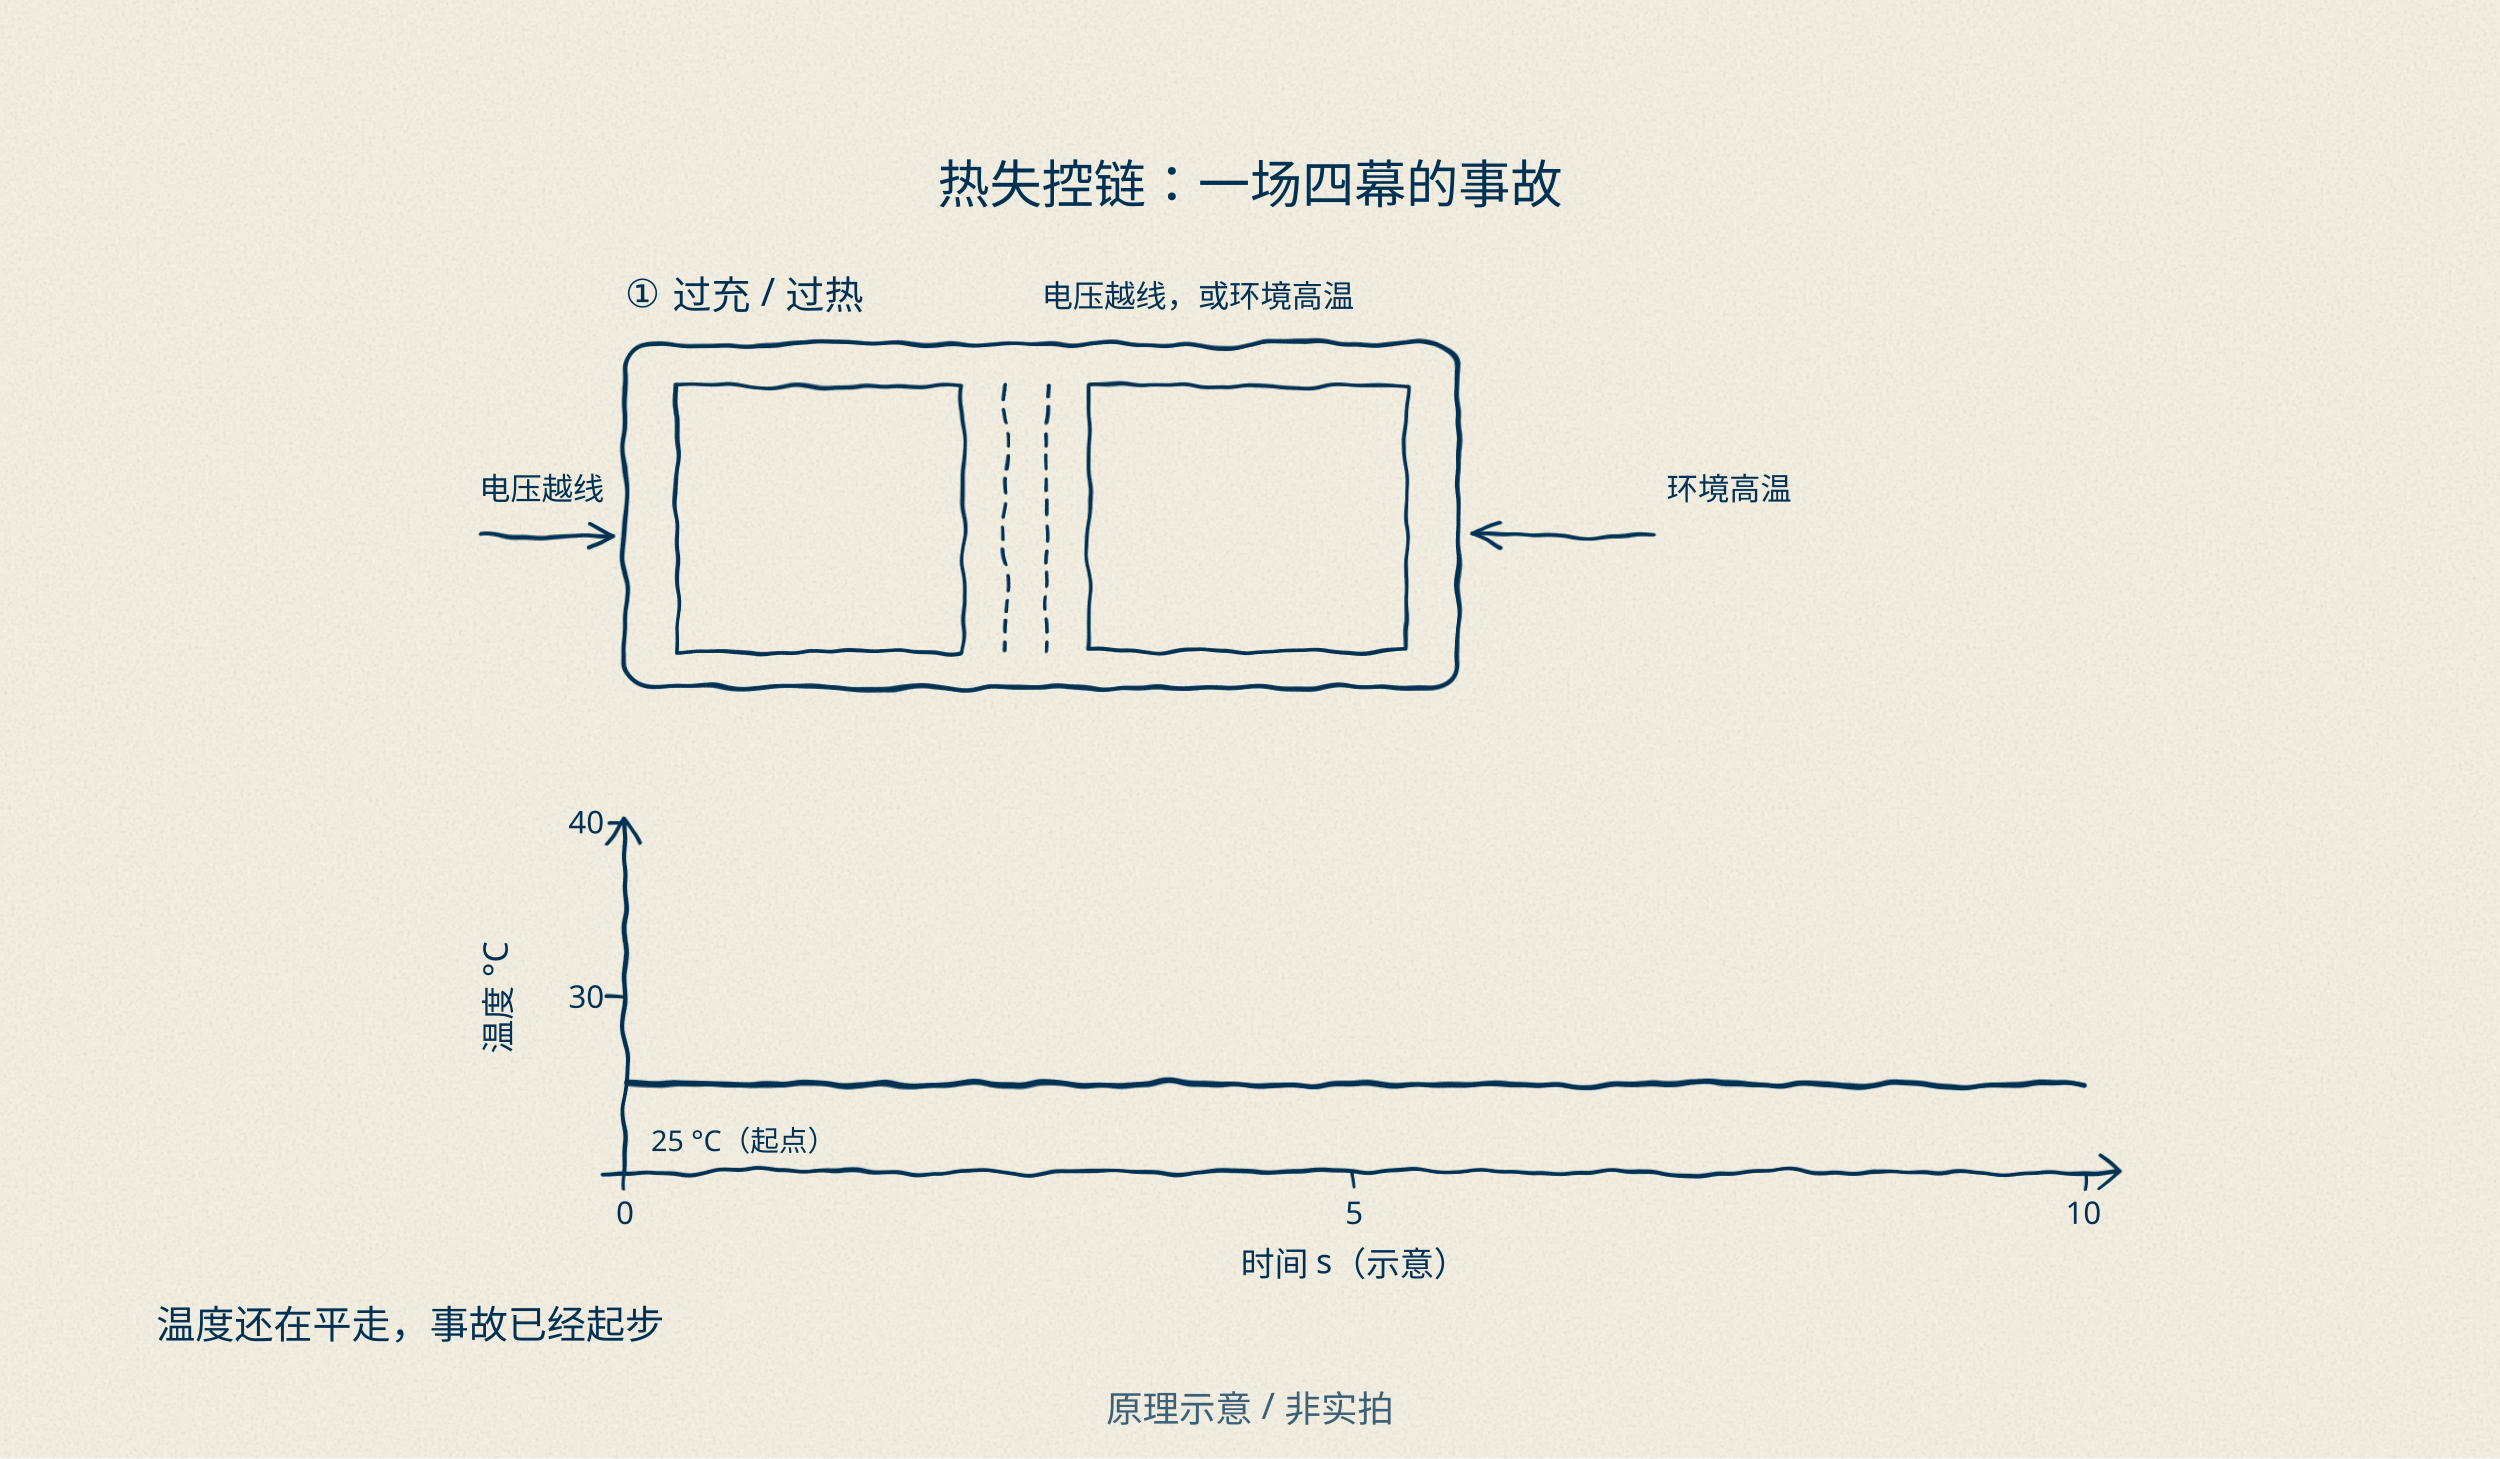
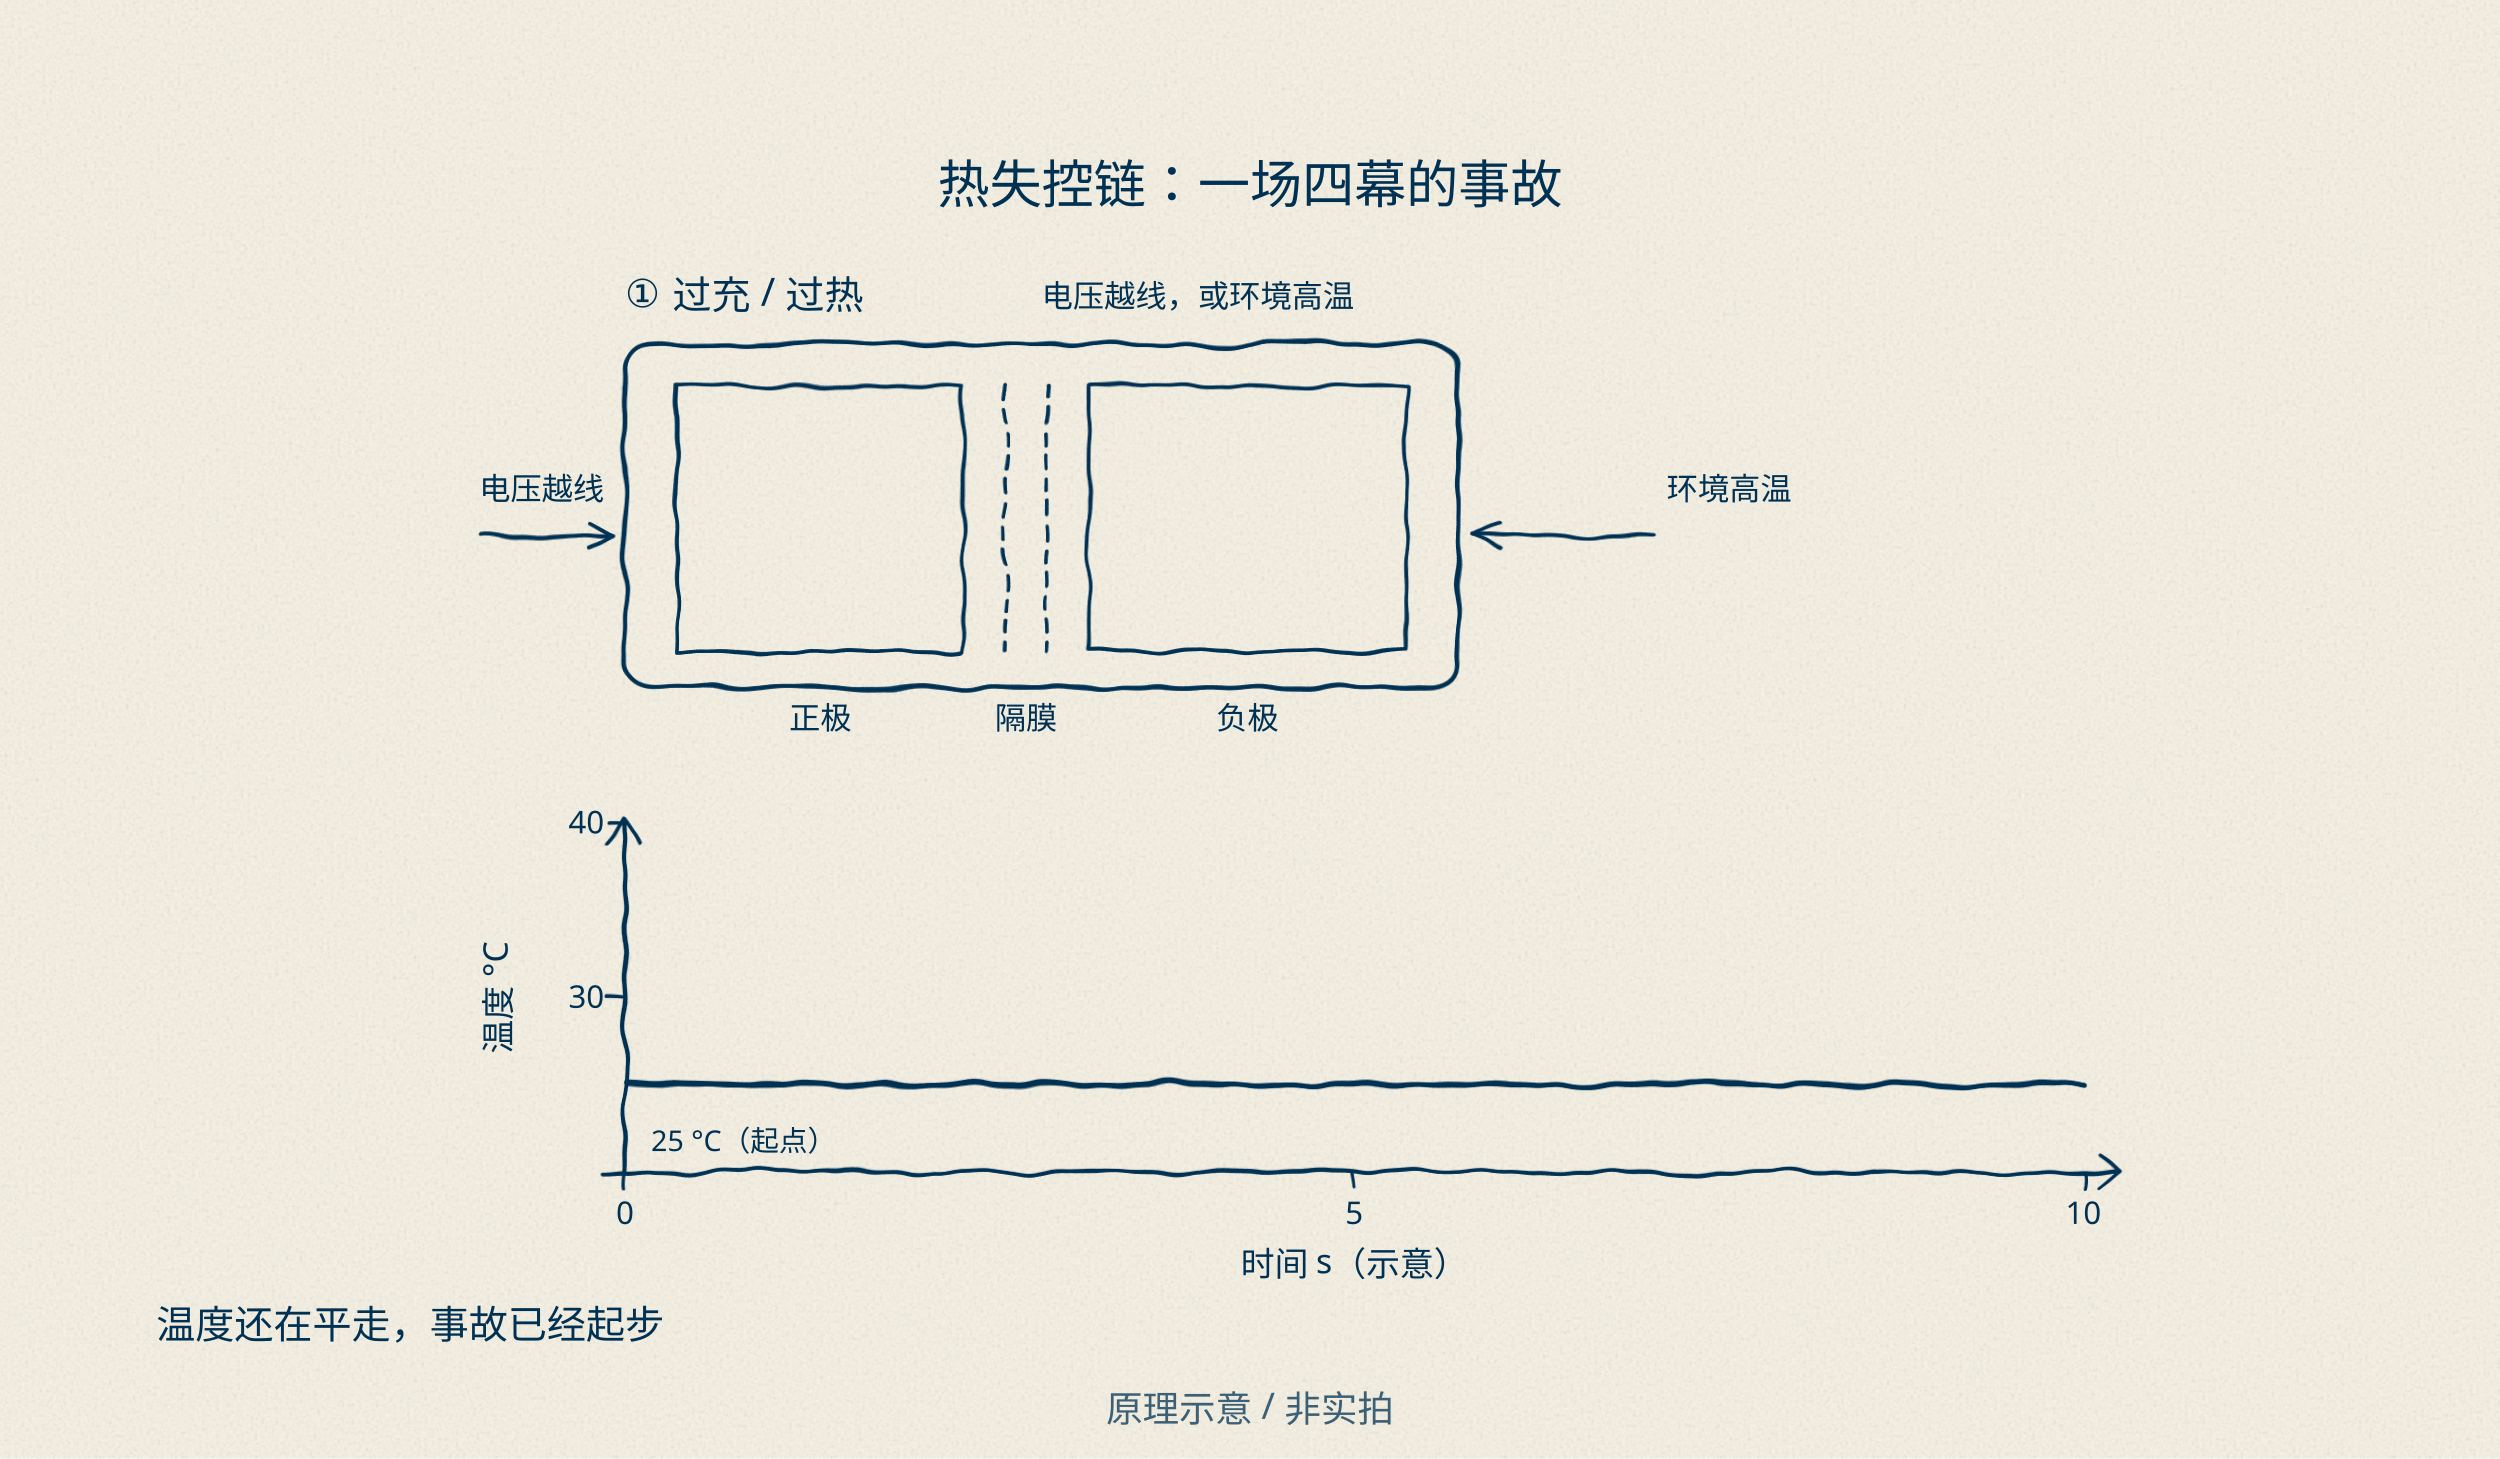
<svg xmlns="http://www.w3.org/2000/svg" width="960" height="560" viewBox="0 0 960 560">
  <defs>
    <filter id="w" filterUnits="userSpaceOnUse" x="0" y="0" width="960" height="560">
      <feTurbulence type="fractalNoise" baseFrequency="0.05" numOctaves="2" seed="11" result="n" />
      <feDisplacementMap in="SourceGraphic" in2="n" scale="4.5" xChannelSelector="R" yChannelSelector="G" />
    </filter>
    <filter id="grain" filterUnits="userSpaceOnUse" x="0" y="0" width="960" height="560">
      <feTurbulence type="fractalNoise" baseFrequency="0.75" numOctaves="3" seed="5" />
      <feColorMatrix type="saturate" values="0" />
    </filter>
  </defs>
  <rect width="960" height="560" fill="#f6f1e3" />
  <rect width="960" height="560" filter="url(#grain)" opacity="0.22" />
  <text x="480" y="78" font-family="KaiTi" font-size="20" fill="#003153" text-anchor="middle">热失控链：一场四幕的事故</text>
  <g filter="url(#w)" fill="none" stroke="#003153" stroke-linecap="round" stroke-linejoin="round">
    <rect x="240" y="132" width="320" height="132" rx="10" stroke-width="1.8" />
    <rect x="260" y="148" width="110" height="102" stroke-width="1.5" />
    <rect x="418" y="148" width="122" height="102" stroke-width="1.5" />
    <line x1="386" y1="148" x2="386" y2="250" stroke-width="1.4" stroke-dasharray="5 4" />
    <line x1="402" y1="148" x2="402" y2="250" stroke-width="1.4" stroke-dasharray="5 4" />
    <line x1="184" y1="206" x2="236" y2="206" stroke-width="1.6" />
    <path d=" M236.0,206.0 L226.1,201.2 M236.0,206.0 L226.1,210.8" stroke-width="1.5" />
    <line x1="636" y1="206" x2="566" y2="206" stroke-width="1.6" />
    <path d=" M566.0,206.0 L575.9,210.8 M566.0,206.0 L575.9,201.2" stroke-width="1.5" />
  </g>
  <text x="240" y="118" font-family="KaiTi" font-size="15" fill="#003153">① 过充 / 过热</text>
  <text x="400" y="118" font-family="KaiTi" font-size="12" fill="#003153">电压越线，或环境高温</text>
+   <g font-family="KaiTi" font-size="12" fill="#003153">
+     <text x="315" y="280" text-anchor="middle">正极</text>
+     <text x="394" y="280" text-anchor="middle">隔膜</text>
+     <text x="479" y="280" text-anchor="middle">负极</text>
+   </g>
  <text x="184" y="192" font-family="KaiTi" font-size="12" fill="#003153">电压越线</text>
  <text x="640" y="192" font-family="KaiTi" font-size="12" fill="#003153">环境高温</text>
  <g filter="url(#w)" fill="none" stroke="#003153" stroke-linecap="round" stroke-linejoin="round">
    <line x1="240" y1="450" x2="240" y2="316" stroke-width="1.6" />
    <line x1="232" y1="450" x2="812" y2="450" stroke-width="1.6" />
    <path d="M806,444 L814,450 L806,456" stroke-width="1.4" />
    <path d="M234,324 L240,314 L246,324" stroke-width="1.4" />
    <line x1="234" y1="383.0" x2="240" y2="383.0" stroke-width="1.3" />
    <line x1="234" y1="316.0" x2="240" y2="316.0" stroke-width="1.3" />
    <line x1="240.0" y1="450" x2="240.0" y2="456" stroke-width="1.3" />
    <line x1="520.0" y1="450" x2="520.0" y2="456" stroke-width="1.3" />
    <line x1="800.0" y1="450" x2="800.0" y2="456" stroke-width="1.3" />
    <path d="M240.0,416.5 L245.8,416.5 L251.7,416.5 L257.5,416.5 L263.3,416.5 L269.2,416.5 L275.0,416.5 L280.8,416.5 L286.7,416.5 L292.5,416.5 L298.3,416.5 L304.2,416.5 L310.0,416.5 L315.8,416.5 L321.7,416.5 L327.5,416.5 L333.3,416.5 L339.2,416.5 L345.0,416.5 L350.8,416.5 L356.7,416.5 L362.5,416.5 L368.3,416.5 L374.2,416.5 L380.0,416.5 L385.8,416.5 L391.7,416.5 L397.5,416.5 L403.3,416.5 L409.2,416.5 L415.0,416.5 L420.8,416.5 L426.7,416.5 L432.5,416.5 L438.3,416.5 L444.2,416.5 L450.0,416.4 L455.8,416.4 L461.7,416.4 L467.5,416.4 L473.3,416.4 L479.2,416.4 L485.0,416.4 L490.8,416.4 L496.7,416.4 L502.5,416.4 L508.3,416.4 L514.2,416.4 L520.0,416.4 L525.8,416.4 L531.7,416.4 L537.5,416.4 L543.3,416.4 L549.2,416.4 L555.0,416.4 L560.8,416.4 L566.7,416.4 L572.5,416.4 L578.3,416.4 L584.2,416.4 L590.0,416.4 L595.8,416.4 L601.7,416.4 L607.5,416.4 L613.3,416.4 L619.2,416.4 L625.0,416.4 L630.8,416.4 L636.7,416.4 L642.5,416.4 L648.3,416.4 L654.2,416.4 L660.0,416.4 L665.8,416.4 L671.7,416.4 L677.5,416.4 L683.3,416.4 L689.2,416.4 L695.0,416.4 L700.8,416.4 L706.7,416.4 L712.5,416.4 L718.3,416.4 L724.2,416.4 L730.0,416.4 L735.8,416.4 L741.7,416.4 L747.5,416.4 L753.3,416.4 L759.2,416.4 L765.0,416.4 L770.8,416.4 L776.7,416.4 L782.5,416.4 L788.3,416.4 L794.2,416.4 L800.0,416.4" stroke-width="2.2" />
  </g>
  <g font-family="KaiTi" font-size="12" fill="#003153">
    <text x="232" y="387" text-anchor="end">30</text>
    <text x="232" y="320" text-anchor="end">40</text>
    <text x="240" y="470" text-anchor="middle">0</text>
    <text x="520" y="470" text-anchor="middle">5</text>
    <text x="800" y="470" text-anchor="middle">10</text>
  </g>
  <g font-family="KaiTi" font-size="13" fill="#003153">
    <text x="520" y="490" text-anchor="middle">时间 s（示意）</text>
    <text x="196" y="383" text-anchor="middle" transform="rotate(-90 196 383)">温度 °C</text>
  </g>
  <text x="250" y="442" font-family="KaiTi" font-size="11" fill="#003153">25 °C（起点）</text>
  <text x="60" y="514" font-family="KaiTi" font-size="15" fill="#003153">温度还在平走，事故已经起步</text>
  <text x="480" y="546" font-family="KaiTi" font-size="14" fill="#003153" opacity="0.75" text-anchor="middle">原理示意 / 非实拍</text>
</svg>
